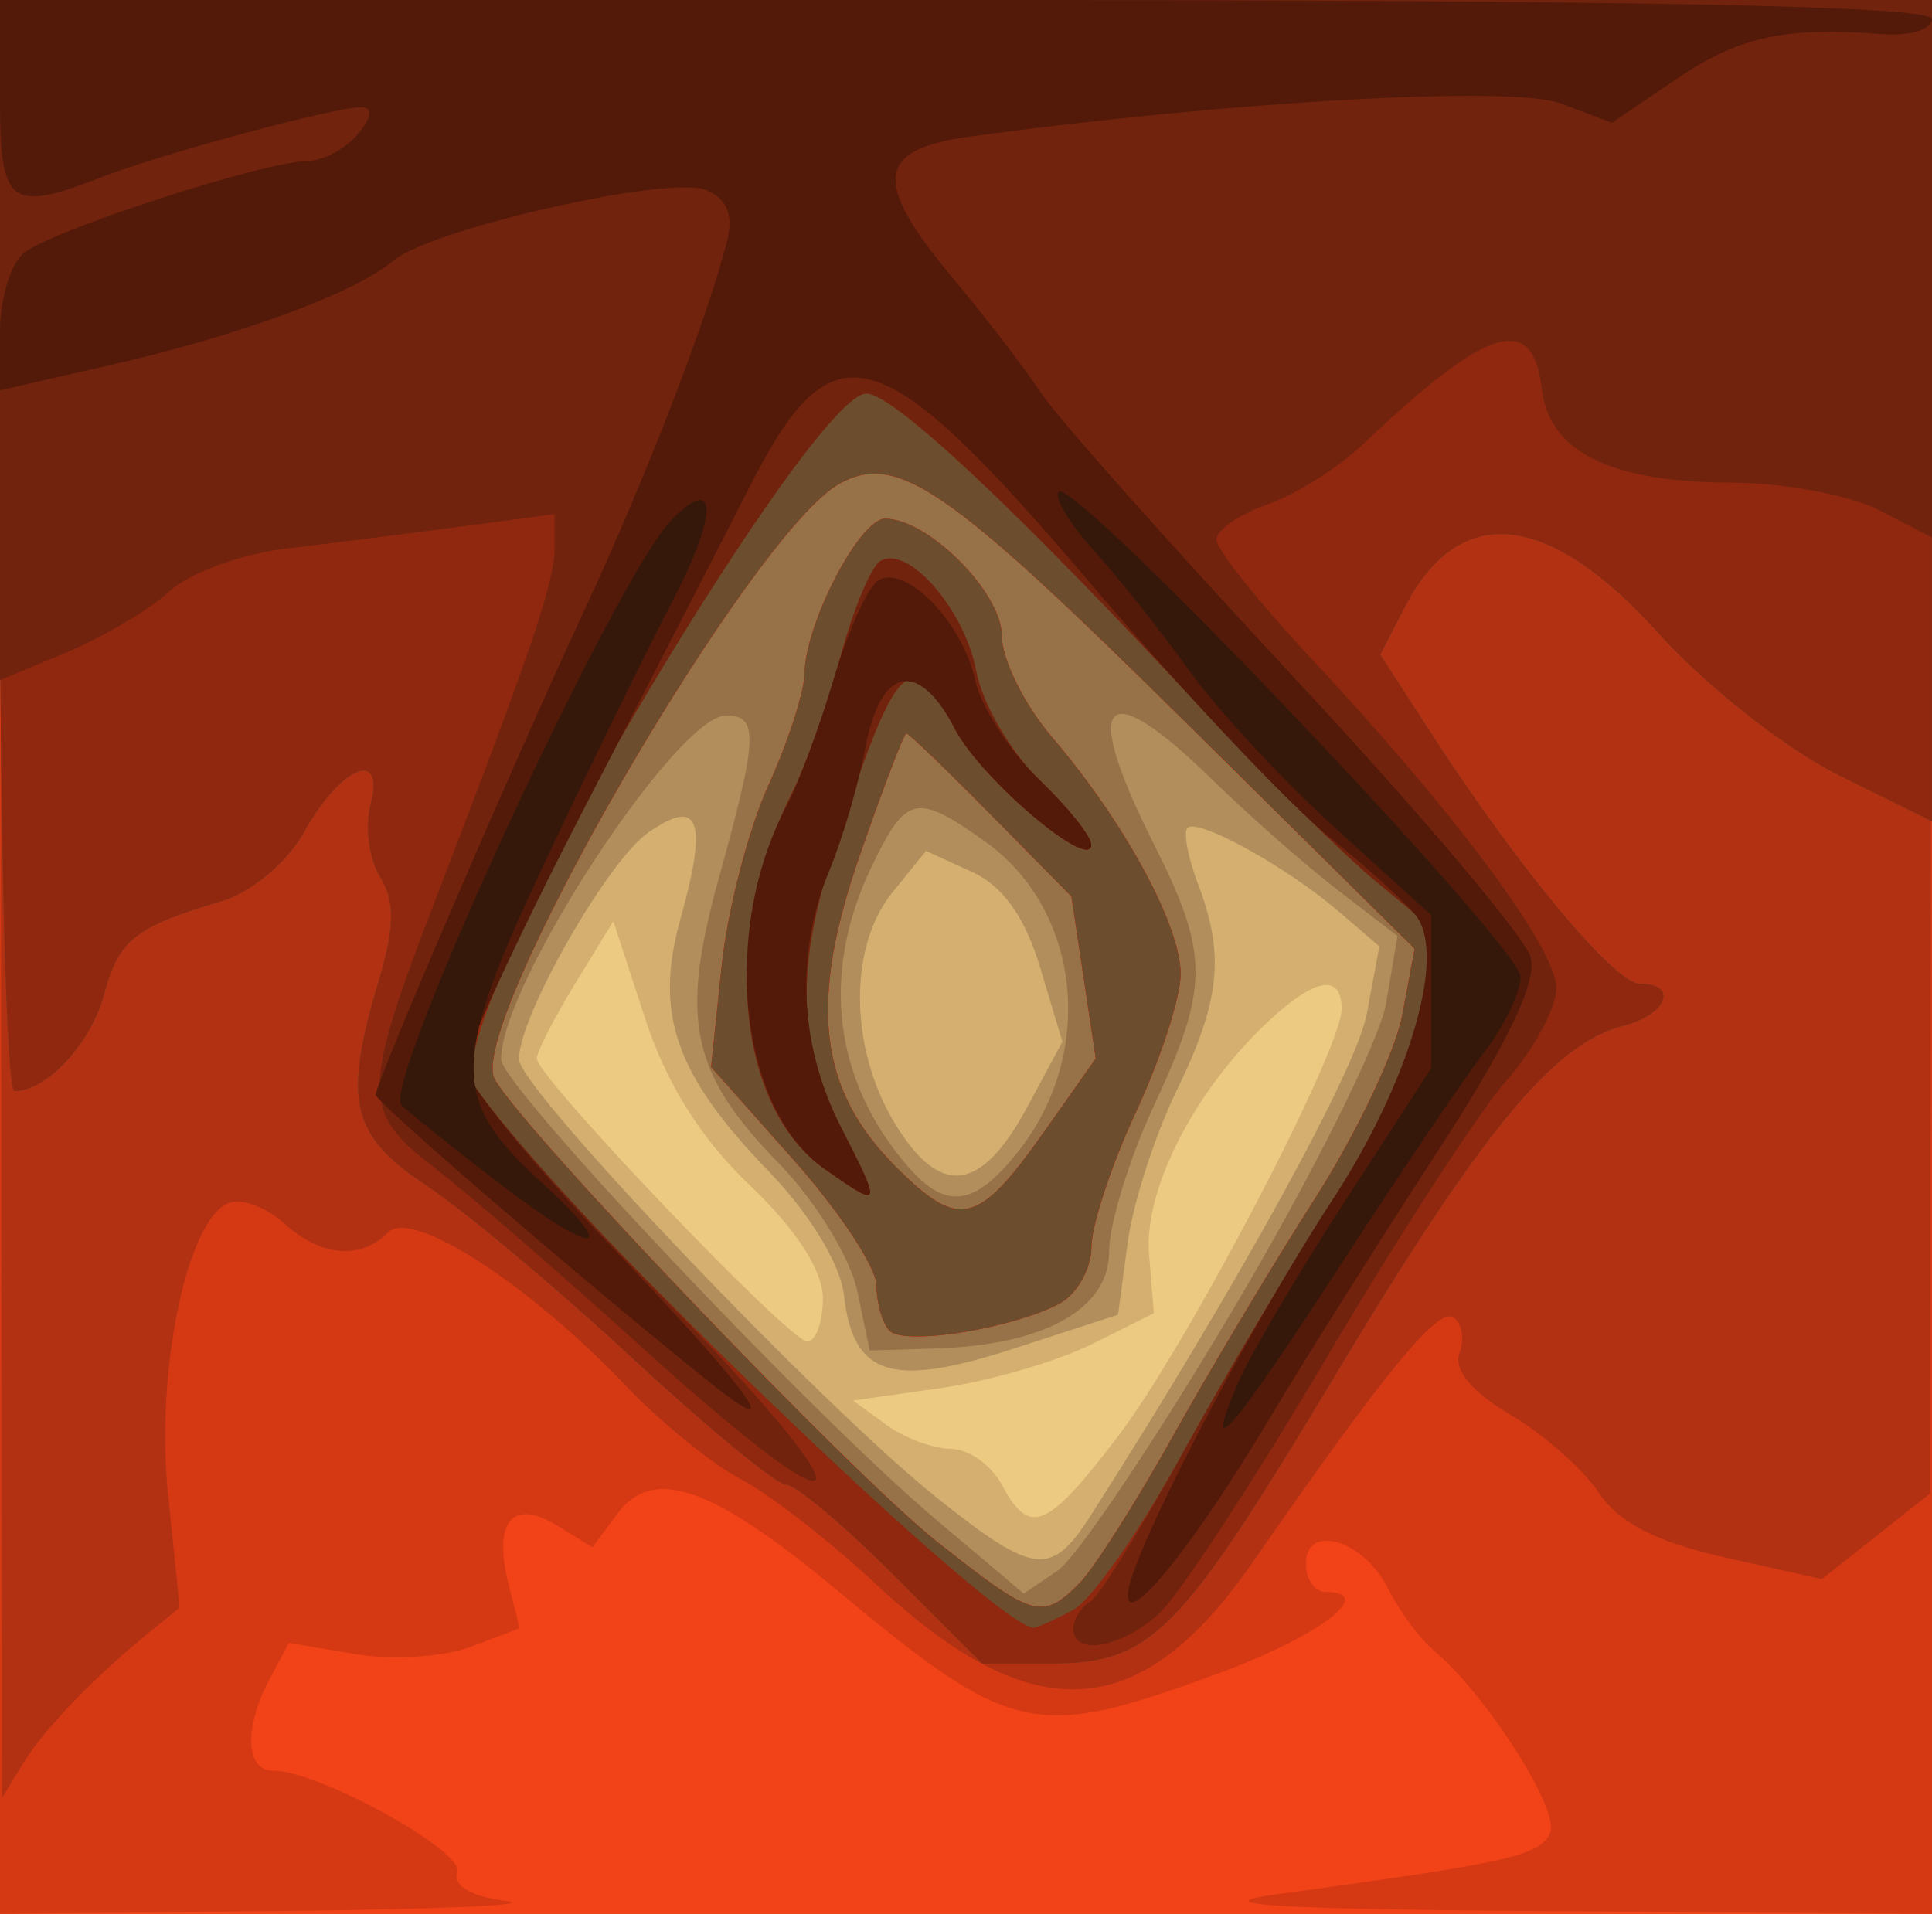
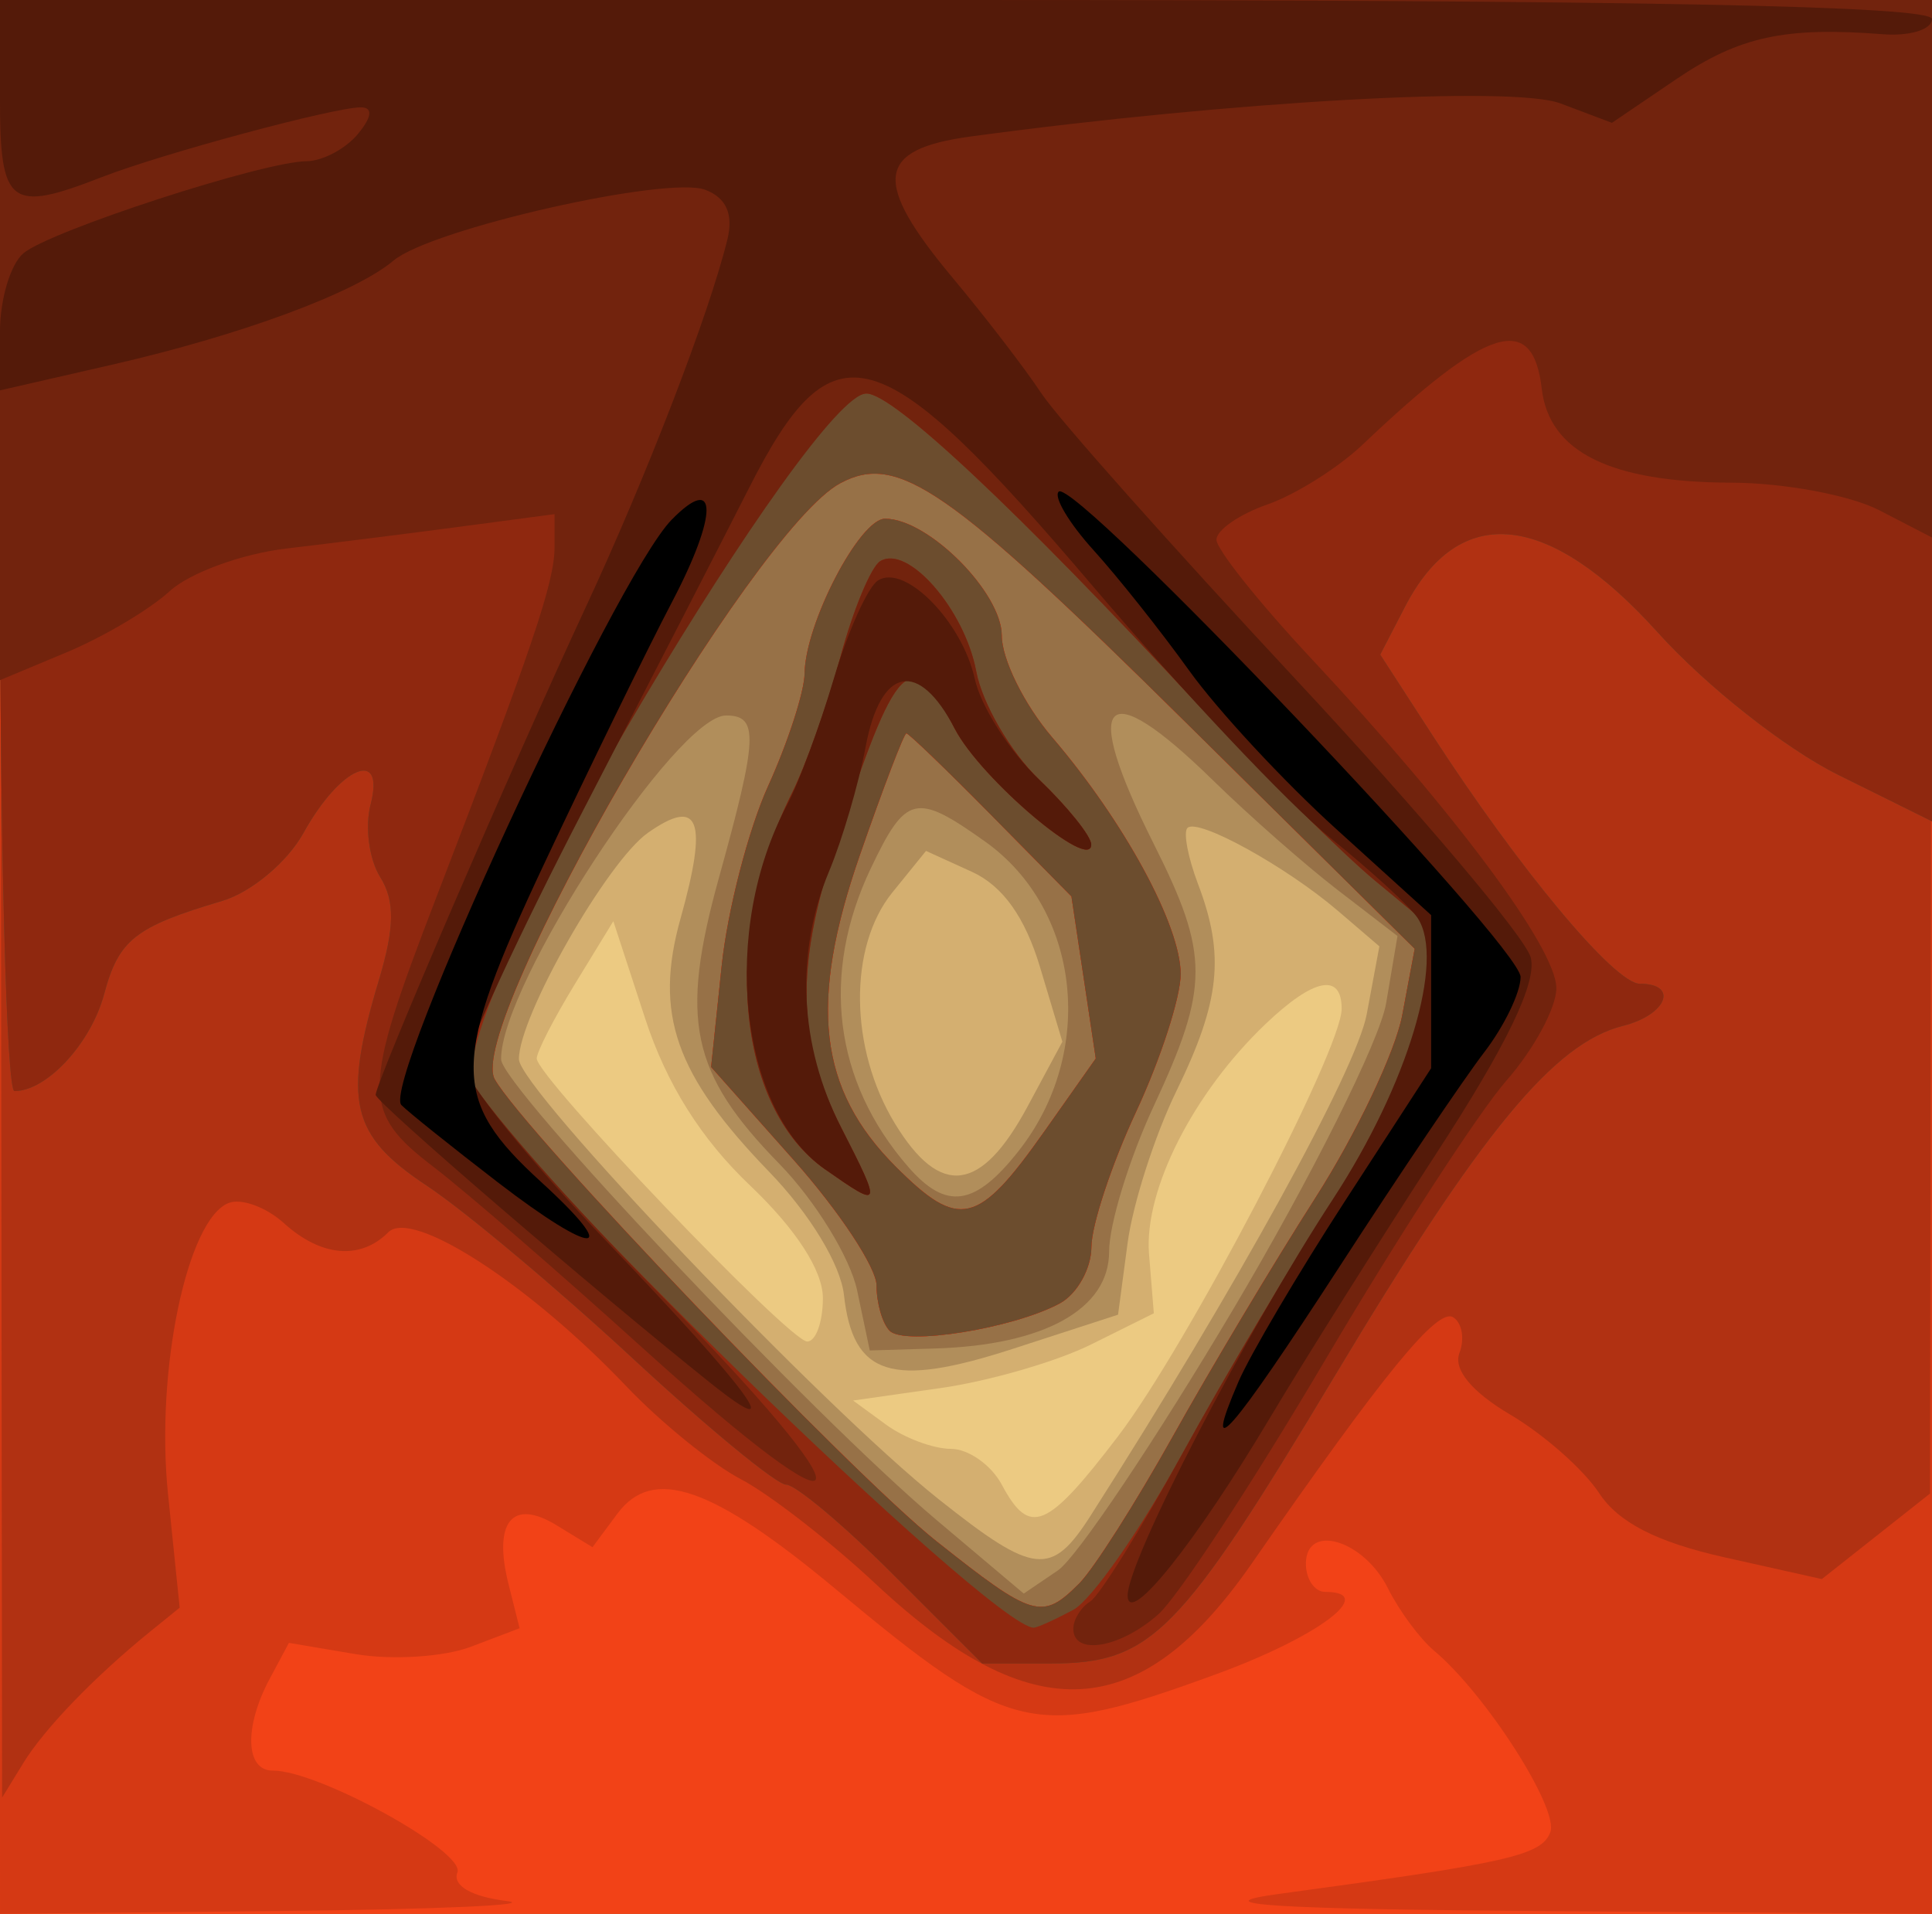
<svg xmlns="http://www.w3.org/2000/svg" version="1.1" id="svg2" width="108" height="107" viewBox="0 0 108 107">
  <defs id="defs6" />
  <g id="g8" transform="translate(152.6469,87.22682)">
    <g id="g1051" transform="translate(-152.3522,-87.52151)">
      <path style="fill:#ecca82" d="M -0.295,53.795 V 0.295 H 53.705 107.705 V 53.795 107.295 H 53.705 -0.295 Z" id="path1075" />
      <path style="fill:#d4af70" d="M -0.295,53.795 V 0.295 H 53.705 107.705 V 53.795 107.295 H 53.705 -0.295 Z M 62.205,80.591 c 3.846,-5.037 12.5,-21.582 12.5,-23.898 0,-2.03 -1.562,-1.718 -4.256,0.852 -4.048,3.86 -6.8,9.294 -6.512,12.858 l 0.268,3.314 -3.5,1.74 c -1.925,0.957 -5.708,2.054 -8.406,2.438 l -4.906,0.699 1.847,1.351 c 1.016,0.743 2.645,1.351 3.621,1.351 0.976,0 2.255,0.9 2.844,2 1.562,2.918 2.507,2.525 6.5,-2.703 z M 45.705,72.87 c 0,-1.536 -1.495,-3.847 -4.077,-6.304 -2.739,-2.606 -4.661,-5.667 -5.857,-9.325 l -1.78,-5.446 -2.139,3.5 c -1.177,1.925 -2.141,3.804 -2.143,4.176 -0.006,1.036 14.125,15.824 15.12,15.824 0.482,0 0.876,-1.091 0.876,-2.425 z" id="path1073" />
      <path style="fill:#b18e5b" d="M -0.295,53.795 V 0.295 H 53.705 107.705 V 53.795 107.295 H 53.705 -0.295 Z M 60.674,85.025 c 8.13,-12.717 14.856,-24.931 15.432,-28.027 l 0.707,-3.796 -2.304,-1.974 c -2.909,-2.492 -7.852,-5.219 -8.425,-4.646 -0.239,0.239 0.028,1.652 0.593,3.139 1.51,3.972 1.241,6.547 -1.211,11.574 -1.207,2.475 -2.435,6.3 -2.728,8.5 l -0.533,4 -5.884,1.91 c -6.784,2.202 -8.935,1.516 -9.438,-3.011 -0.19,-1.706 -1.914,-4.545 -4.192,-6.899 -5.247,-5.424 -6.434,-8.826 -4.941,-14.158 1.542,-5.508 1.052,-6.798 -1.818,-4.788 -2.282,1.598 -7.233,10.284 -7.218,12.663 0.01,1.656 16.991,19.458 23.464,24.6 5.349,4.249 6.299,4.351 8.497,0.914 z m -3.525,-22.873 1.944,-3.619 -1.248,-4.165 c -0.839,-2.8 -2.088,-4.548 -3.811,-5.333 l -2.564,-1.168 -1.883,2.325 c -2.467,3.047 -2.402,8.739 0.148,12.921 2.534,4.157 4.824,3.86 7.414,-0.961 z" id="path1071" />
      <path style="fill:#977147" d="M -0.295,53.795 V 0.295 H 53.705 107.705 V 53.795 107.295 H 53.705 -0.295 Z M 68.655,73.471 c 4.345,-7.328 8.186,-15.016 8.535,-17.085 l 0.636,-3.762 -3.31,-2.545 c -1.821,-1.4 -4.975,-4.174 -7.011,-6.165 -6.148,-6.013 -7.42,-4.636 -3.3,3.568 3.109,6.19 3.108,7.966 -0.01,14.662 -1.37,2.942 -2.49,6.6 -2.49,8.129 0,3.211 -3.627,5.227 -9.734,5.412 l -3.645,0.11 -0.705,-3.349 c -0.387,-1.842 -2.346,-5.031 -4.353,-7.086 -4.95,-5.07 -5.578,-8.045 -3.373,-15.996 2.179,-7.859 2.232,-9.069 0.398,-9.069 -2.754,0 -12.617,15.074 -12.576,19.221 0.015,1.513 17.375,19.883 24.352,25.768 l 4.864,4.103 1.911,-1.296 c 1.051,-0.713 5.465,-7.292 9.81,-14.619 z M 56.654,64.632 c 4.333,-5.508 3.466,-13.482 -1.879,-17.287 -3.869,-2.755 -4.426,-2.625 -6.385,1.484 -2.827,5.929 -2.073,11.934 2.098,16.716 2.119,2.429 3.724,2.192 6.166,-0.912 z" id="path1069" />
      <path style="fill:#f24217" d="M -0.295,53.795 V 0.295 H 53.705 107.705 V 53.795 107.295 H 53.705 -0.295 Z M 60.029,88.828 c 0.807,-0.807 3.169,-4.519 5.25,-8.25 2.081,-3.731 5.658,-9.717 7.95,-13.302 2.292,-3.585 4.48,-8.188 4.863,-10.228 L 78.788,53.338 66.015,40.704 C 52.711,27.544 49.891,25.59 46.681,27.308 41.757,29.943 25.688,57.666 27.363,60.637 c 1.651,2.928 19.927,22.045 24.682,25.818 5.418,4.299 5.912,4.446 7.984,2.373 z M 49.439,74.695 c -0.404,-0.404 -0.734,-1.544 -0.734,-2.534 0,-0.99 -2.081,-4.143 -4.624,-7.007 l -4.624,-5.207 0.589,-5.639 c 0.324,-3.102 1.495,-7.636 2.602,-10.077 1.107,-2.44 2.023,-5.269 2.035,-6.286 0.033,-2.794 3.08,-8.651 4.501,-8.651 2.406,0 6.521,4.126 6.521,6.538 0,1.316 1.265,3.871 2.81,5.677 4.035,4.717 7.19,10.528 7.19,13.243 0,1.289 -1.121,4.751 -2.49,7.693 -1.37,2.942 -2.495,6.346 -2.5,7.564 -0.005,1.218 -0.806,2.641 -1.778,3.161 -2.616,1.4 -8.653,2.369 -9.498,1.525 z M 58.082,63.555 60.959,59.473 60.28,54.942 59.6,50.412 55.106,45.853 c -2.472,-2.507 -4.602,-4.559 -4.734,-4.559 -0.132,0 -1.302,3.064 -2.601,6.808 -2.874,8.287 -2.319,13.093 2.012,17.424 3.545,3.545 4.584,3.298 8.299,-1.972 z" id="path1067" />
      <path style="fill:#d53914" d="M -0.295,53.795 V 0.295 H 53.705 107.705 V 53.795 107.295 L 86.455,107.142 c -15.692,-0.113 -19.681,-0.365 -15.25,-0.965 12.851,-1.739 14.666,-2.152 15.163,-3.446 0.501,-1.307 -3.609,-7.731 -6.494,-10.148 -0.795,-0.666 -1.957,-2.237 -2.582,-3.491 -1.35,-2.708 -4.586,-3.675 -4.586,-1.371 0,0.865 0.487,1.573 1.083,1.573 2.956,0 -0.386,2.515 -6.125,4.61 C 57.498,97.615 56.278,97.341 46.423,89.139 39.505,83.382 36.204,82.242 34.215,84.923 l -1.388,1.871 -2.015,-1.23 c -2.476,-1.511 -3.553,-0.183 -2.678,3.302 l 0.617,2.459 -2.728,1.037 c -1.501,0.57 -4.402,0.754 -6.448,0.409 l -3.719,-0.628 -1.075,2.009 c -1.443,2.697 -1.36,5.143 0.175,5.132 2.536,-0.017 10.767,4.523 10.318,5.692 -0.282,0.735 0.776,1.352 2.736,1.597 1.758,0.22 -3.892,0.471 -12.554,0.559 l -15.75,0.16 z M 60.029,88.828 c 0.807,-0.807 3.169,-4.519 5.25,-8.25 2.081,-3.731 5.658,-9.717 7.95,-13.302 2.292,-3.585 4.48,-8.188 4.863,-10.228 L 78.788,53.338 66.015,40.704 C 52.711,27.544 49.891,25.59 46.681,27.308 41.757,29.943 25.688,57.666 27.363,60.637 c 1.651,2.928 19.927,22.045 24.682,25.818 5.418,4.299 5.912,4.446 7.984,2.373 z M 49.439,74.695 c -0.404,-0.404 -0.734,-1.544 -0.734,-2.534 0,-0.99 -2.081,-4.143 -4.624,-7.007 l -4.624,-5.207 0.589,-5.639 c 0.324,-3.102 1.495,-7.636 2.602,-10.077 1.107,-2.44 2.023,-5.269 2.035,-6.286 0.033,-2.794 3.08,-8.651 4.501,-8.651 2.406,0 6.521,4.126 6.521,6.538 0,1.316 1.265,3.871 2.81,5.677 4.035,4.717 7.19,10.528 7.19,13.243 0,1.289 -1.121,4.751 -2.49,7.693 -1.37,2.942 -2.495,6.346 -2.5,7.564 -0.005,1.218 -0.806,2.641 -1.778,3.161 -2.616,1.4 -8.653,2.369 -9.498,1.525 z M 58.082,63.555 60.959,59.473 60.28,54.942 59.6,50.412 55.106,45.853 c -2.472,-2.507 -4.602,-4.559 -4.734,-4.559 -0.132,0 -1.302,3.064 -2.601,6.808 -2.874,8.287 -2.319,13.093 2.012,17.424 3.545,3.545 4.584,3.298 8.299,-1.972 z" id="path1065" />
      <path style="fill:#b13112" d="M -0.236,50.545 -0.295,0.295 H 53.705 107.705 l -0.055,41.75 -0.055,41.75 -3.024,2.391 -3.024,2.391 -5.449,-1.219 C 92.323,86.513 90.172,85.41 89.095,83.767 88.241,82.463 86.01,80.492 84.138,79.388 c -2.162,-1.276 -3.201,-2.534 -2.85,-3.449 0.304,-0.793 0.146,-1.693 -0.352,-2.001 -0.875,-0.541 -3.866,3.118 -11.26,13.772 -6.248,9.005 -12.26,9.331 -21.016,1.14 -2.552,-2.388 -5.949,-5.026 -7.548,-5.863 -1.599,-0.837 -4.482,-3.178 -6.407,-5.202 -5.416,-5.695 -11.96,-9.93 -13.29,-8.6 -1.569,1.569 -3.757,1.378 -5.844,-0.511 -0.985,-0.892 -2.371,-1.398 -3.079,-1.126 -2.326,0.896 -4.1,9.388 -3.396,16.257 l 0.653,6.371 -1.617,1.31 C 5.016,94.009 2.195,96.929 1.014,98.853 l -1.191,1.941 z M 60.029,88.828 c 0.807,-0.807 3.169,-4.519 5.25,-8.25 2.081,-3.731 5.658,-9.717 7.95,-13.302 2.292,-3.585 4.48,-8.188 4.863,-10.228 L 78.788,53.338 66.015,40.704 C 52.711,27.544 49.891,25.59 46.681,27.308 41.757,29.943 25.688,57.666 27.363,60.637 c 1.651,2.928 19.927,22.045 24.682,25.818 5.418,4.299 5.912,4.446 7.984,2.373 z M 49.439,74.695 c -0.404,-0.404 -0.734,-1.544 -0.734,-2.534 0,-0.99 -2.081,-4.143 -4.624,-7.007 l -4.624,-5.207 0.589,-5.639 c 0.324,-3.102 1.495,-7.636 2.602,-10.077 1.107,-2.44 2.023,-5.269 2.035,-6.286 0.033,-2.794 3.08,-8.651 4.501,-8.651 2.406,0 6.521,4.126 6.521,6.538 0,1.316 1.265,3.871 2.81,5.677 4.035,4.717 7.19,10.528 7.19,13.243 0,1.289 -1.121,4.751 -2.49,7.693 -1.37,2.942 -2.495,6.346 -2.5,7.564 -0.005,1.218 -0.806,2.641 -1.778,3.161 -2.616,1.4 -8.653,2.369 -9.498,1.525 z M 58.082,63.555 60.959,59.473 60.28,54.942 59.6,50.412 55.106,45.853 c -2.472,-2.507 -4.602,-4.559 -4.734,-4.559 -0.132,0 -1.302,3.064 -2.601,6.808 -2.874,8.287 -2.319,13.093 2.012,17.424 3.545,3.545 4.584,3.298 8.299,-1.972 z" id="path1063" />
      <path style="fill:#6c4d2e" d="m 49.61,88.295 c -2.75,-2.75 -5.433,-5 -5.962,-5 -0.529,0 -4.402,-3.189 -8.606,-7.088 -4.204,-3.898 -9.375,-8.233 -11.49,-9.633 -4.245,-2.809 -4.69,-4.731 -2.661,-11.502 0.88,-2.938 0.896,-4.417 0.063,-5.751 -0.617,-0.988 -0.857,-2.808 -0.533,-4.045 0.838,-3.205 -1.691,-2.135 -3.752,1.588 -0.902,1.629 -2.92,3.316 -4.543,3.798 -4.874,1.447 -5.785,2.166 -6.599,5.208 -0.735,2.75 -3.207,5.425 -5.013,5.425 -0.445,0 -0.809,-13.725 -0.809,-30.5 V 0.295 H 53.705 107.705 V 23.253 46.212 l -5.25,-2.602 C 99.515,42.152 95.081,38.651 92.375,35.651 86.244,28.852 81.281,28.347 78.246,34.215 l -1.385,2.678 2.881,4.45 c 4.881,7.539 10.224,13.95 11.627,13.95 2.2,0 1.509,1.74 -0.935,2.353 C 86.572,58.617 82.511,63.548 74.321,77.214 65.646,91.689 64.06,93.295 58.435,93.295 h -3.825 z m 10.419,0.533 c 0.807,-0.807 3.169,-4.519 5.25,-8.25 2.081,-3.731 5.658,-9.717 7.95,-13.302 2.292,-3.585 4.48,-8.188 4.863,-10.228 L 78.788,53.338 66.015,40.704 C 52.711,27.544 49.891,25.59 46.681,27.308 41.757,29.943 25.688,57.666 27.363,60.637 c 1.651,2.928 19.927,22.045 24.682,25.818 5.418,4.299 5.912,4.446 7.984,2.373 z M 49.439,74.695 c -0.404,-0.404 -0.734,-1.544 -0.734,-2.534 0,-0.99 -2.081,-4.143 -4.624,-7.007 l -4.624,-5.207 0.589,-5.639 c 0.324,-3.102 1.495,-7.636 2.602,-10.077 1.107,-2.44 2.023,-5.269 2.035,-6.286 0.033,-2.794 3.08,-8.651 4.501,-8.651 2.406,0 6.521,4.126 6.521,6.538 0,1.316 1.265,3.871 2.81,5.677 4.035,4.717 7.19,10.528 7.19,13.243 0,1.289 -1.121,4.751 -2.49,7.693 -1.37,2.942 -2.495,6.346 -2.5,7.564 -0.005,1.218 -0.806,2.641 -1.778,3.161 -2.616,1.4 -8.653,2.369 -9.498,1.525 z M 58.082,63.555 60.959,59.473 60.28,54.942 59.6,50.412 55.106,45.853 c -2.472,-2.507 -4.602,-4.559 -4.734,-4.559 -0.132,0 -1.302,3.064 -2.601,6.808 -2.874,8.287 -2.319,13.093 2.012,17.424 3.545,3.545 4.584,3.298 8.299,-1.972 z" id="path1061" />
      <path style="fill:#8f280f" d="m 49.61,88.295 c -2.75,-2.75 -5.433,-5 -5.962,-5 -0.529,0 -4.402,-3.189 -8.606,-7.088 -4.204,-3.898 -9.375,-8.233 -11.49,-9.633 -4.245,-2.809 -4.69,-4.731 -2.661,-11.502 0.88,-2.938 0.896,-4.417 0.063,-5.751 -0.617,-0.988 -0.857,-2.808 -0.533,-4.045 0.838,-3.205 -1.691,-2.135 -3.752,1.588 -0.902,1.629 -2.92,3.316 -4.543,3.798 -4.874,1.447 -5.785,2.166 -6.599,5.208 -0.735,2.75 -3.207,5.425 -5.013,5.425 -0.445,0 -0.809,-13.725 -0.809,-30.5 V 0.295 H 53.705 107.705 V 23.253 46.212 l -5.25,-2.602 C 99.515,42.152 95.081,38.651 92.375,35.651 86.244,28.852 81.281,28.347 78.246,34.215 l -1.385,2.678 2.881,4.45 c 4.881,7.539 10.224,13.95 11.627,13.95 2.2,0 1.509,1.74 -0.935,2.353 C 86.572,58.617 82.511,63.548 74.321,77.214 65.646,91.689 64.06,93.295 58.435,93.295 h -3.825 z m 10.089,2.003 c 1.024,-0.548 3.775,-4.486 6.112,-8.75 2.337,-4.264 6.146,-10.678 8.465,-14.253 2.343,-3.612 4.525,-8.393 4.913,-10.761 l 0.697,-4.261 -3.308,-2.739 c -1.819,-1.506 -6.232,-5.889 -9.806,-9.739 -10.228,-11.018 -17.129,-17.5 -18.631,-17.5 -3.605,0 -23.143,34.049 -22.044,38.417 0.773,3.076 29.013,30.583 31.397,30.583 0.189,0 1.181,-0.449 2.206,-0.997 z M 45.822,65.664 c -4.981,-3.489 -5.822,-13.057 -1.848,-21.023 0.781,-1.565 2.002,-4.995 2.713,-7.622 0.711,-2.627 1.709,-5.033 2.219,-5.348 1.543,-0.954 4.722,2.692 5.373,6.163 0.337,1.796 1.921,4.518 3.52,6.05 1.599,1.532 2.907,3.164 2.907,3.628 0,1.556 -6.179,-3.686 -7.623,-6.467 -2.492,-4.798 -3.229,-4.062 -6.756,6.75 -2.157,6.612 -2.051,10.738 0.399,15.54 2.295,4.499 2.274,4.555 -0.903,2.329 z" id="path1059" />
      <path style="fill:#72230d" d="m 59.705,91.354 c 0,-0.518 0.424,-1.203 0.943,-1.524 0.519,-0.321 2.848,-4.06 5.177,-8.309 2.329,-4.249 6.131,-10.651 8.45,-14.226 2.343,-3.612 4.525,-8.393 4.913,-10.761 l 0.697,-4.261 -3.308,-2.739 c -1.819,-1.506 -6.232,-5.889 -9.806,-9.739 -10.228,-11.018 -17.129,-17.5 -18.631,-17.5 -3.044,0 -22.435,32.572 -22.435,37.685 0,0.887 4.812,6.496 10.692,12.464 12.27,12.451 11.771,14.562 -0.761,3.219 -4.637,-4.197 -9.894,-8.751 -11.681,-10.119 -4.051,-3.1 -4.042,-4.203 0.113,-15.007 5.416,-14.081 6.637,-17.699 6.637,-19.654 v -1.844 l -5.25,0.697 c -2.888,0.384 -7.275,0.936 -9.75,1.227 -2.475,0.291 -5.406,1.363 -6.514,2.382 -1.108,1.019 -3.695,2.555 -5.75,3.414 l -3.736,1.561 V 19.308 0.295 H 53.705 107.705 V 15.32 30.346 l -2.95,-1.526 c -1.623,-0.839 -5.335,-1.532 -8.25,-1.54 -6.782,-0.019 -10.205,-1.714 -10.616,-5.258 -0.499,-4.3 -3.033,-3.508 -10.008,3.127 -1.361,1.295 -3.757,2.801 -5.325,3.348 -1.568,0.547 -2.85,1.433 -2.85,1.97 0,0.537 2.388,3.531 5.307,6.652 8.031,8.589 13.693,16.207 13.693,18.424 0,1.093 -1.256,3.418 -2.791,5.166 -1.535,1.748 -6.096,8.783 -10.137,15.632 -4.04,6.849 -8.234,13.241 -9.32,14.204 -2.13,1.888 -4.753,2.334 -4.753,0.809 z M 45.822,65.664 c -4.981,-3.489 -5.822,-13.057 -1.848,-21.023 0.781,-1.565 2.002,-4.995 2.713,-7.622 0.711,-2.627 1.709,-5.033 2.219,-5.348 1.543,-0.954 4.722,2.692 5.373,6.163 0.337,1.796 1.921,4.518 3.52,6.05 1.599,1.532 2.907,3.164 2.907,3.628 0,1.556 -6.179,-3.686 -7.623,-6.467 -2.492,-4.798 -3.229,-4.062 -6.756,6.75 -2.157,6.612 -2.051,10.738 0.399,15.54 2.295,4.499 2.274,4.555 -0.903,2.329 z" id="path1057" />
      <path style="fill:#541a09" d="m 62.741,89.52 c -0.053,-1.879 6.573,-14.688 11.48,-22.193 4.174,-6.384 6.277,-13.36 4.734,-15.704 -0.424,-0.645 -2.631,-2.67 -4.904,-4.5 C 71.778,45.292 65.835,38.992 60.844,33.122 48.826,18.988 46.298,18.263 41.568,27.593 c -1.45,2.861 -5.613,10.952 -9.25,17.981 -3.637,7.028 -6.613,13.474 -6.613,14.323 0,0.849 3.6,5.303 8,9.898 7.872,8.22 10.2,11.404 5.72,7.823 -6.665,-5.328 -18.72,-15.704 -18.72,-16.113 0,-0.694 7.686,-18.542 11.718,-27.209 3.417,-7.346 6.913,-16.416 7.943,-20.609 0.347,-1.413 -0.057,-2.329 -1.227,-2.778 -2.117,-0.813 -15.34,2.186 -17.434,3.953 -2.147,1.812 -8.515,4.167 -15.75,5.825 l -6.25,1.432 v -3.289 c 0,-1.809 0.593,-3.781 1.317,-4.382 1.52,-1.261 13.39,-5.119 15.81,-5.139 0.895,-0.007 2.188,-0.688 2.872,-1.513 0.799,-0.962 0.86,-1.5 0.171,-1.5 -1.504,0 -11.103,2.587 -14.486,3.904 -5.142,2.002 -5.685,1.581 -5.685,-4.404 V 0.295 H 53.705 c 37.498,0 54,0.325 54,1.064 0,0.585 -1.238,0.967 -2.75,0.849 C 99.48,1.78 96.92,2.339 93.399,4.728 L 89.813,7.162 86.941,6.078 C 84.267,5.068 68.499,5.953 53.955,7.928 48.661,8.647 48.445,10.427 52.991,15.865 c 1.807,2.162 4.028,5.055 4.935,6.43 0.907,1.375 7.311,8.575 14.23,16 6.919,7.425 12.822,14.412 13.117,15.527 0.366,1.38 -1.327,4.891 -5.302,11 -3.211,4.935 -7.378,11.557 -9.26,14.717 -4.177,7.012 -7.922,11.702 -7.97,9.981 z M 45.822,65.664 c -4.817,-3.374 -5.854,-13.386 -2.11,-20.381 0.631,-1.18 1.8,-4.34 2.597,-7.024 0.797,-2.683 1.915,-5.167 2.486,-5.519 1.512,-0.934 4.701,2.323 5.403,5.518 0.333,1.516 1.933,4.028 3.557,5.583 1.623,1.555 2.951,3.207 2.951,3.67 0,1.556 -6.179,-3.686 -7.623,-6.467 -2.028,-3.905 -4.15,-3.479 -4.988,1 -0.386,2.062 -1.307,5.198 -2.045,6.968 -1.908,4.572 -1.664,9.732 0.677,14.322 2.295,4.499 2.274,4.555 -0.903,2.329 z" id="path1055" />
-       <path style="fill:#36180a" d="m 68.935,77.545 c 0.652,-1.512 3.343,-6.075 5.979,-10.139 l 4.792,-7.389 v -4.281 -4.281 l -5.325,-4.83 c -2.929,-2.656 -6.615,-6.63 -8.193,-8.83 -1.578,-2.2 -3.986,-5.233 -5.352,-6.74 -1.366,-1.507 -2.244,-2.979 -1.951,-3.272 0.846,-0.846 25.822,25.398 25.822,27.132 0,0.86 -0.918,2.759 -2.041,4.221 -1.122,1.462 -4.74,6.821 -8.038,11.908 -6.146,9.478 -7.783,11.348 -5.692,6.5 z M 27.53,66.392 c -2.571,-1.978 -4.995,-3.921 -5.386,-4.316 -1.142,-1.155 11.934,-29.481 15.104,-32.721 2.589,-2.646 2.604,-0.327 0.03,4.583 -1.4,2.671 -4.621,9.266 -7.156,14.655 -5.212,11.078 -5.233,13.156 -0.18,17.771 4.593,4.195 3.028,4.213 -2.412,0.028 z" id="path1053" />
+       <path style="fill:#361d80a" d="m 68.935,77.545 c 0.652,-1.512 3.343,-6.075 5.979,-10.139 l 4.792,-7.389 v -4.281 -4.281 l -5.325,-4.83 c -2.929,-2.656 -6.615,-6.63 -8.193,-8.83 -1.578,-2.2 -3.986,-5.233 -5.352,-6.74 -1.366,-1.507 -2.244,-2.979 -1.951,-3.272 0.846,-0.846 25.822,25.398 25.822,27.132 0,0.86 -0.918,2.759 -2.041,4.221 -1.122,1.462 -4.74,6.821 -8.038,11.908 -6.146,9.478 -7.783,11.348 -5.692,6.5 z M 27.53,66.392 c -2.571,-1.978 -4.995,-3.921 -5.386,-4.316 -1.142,-1.155 11.934,-29.481 15.104,-32.721 2.589,-2.646 2.604,-0.327 0.03,4.583 -1.4,2.671 -4.621,9.266 -7.156,14.655 -5.212,11.078 -5.233,13.156 -0.18,17.771 4.593,4.195 3.028,4.213 -2.412,0.028 z" id="path1053" />
    </g>
  </g>
</svg>
